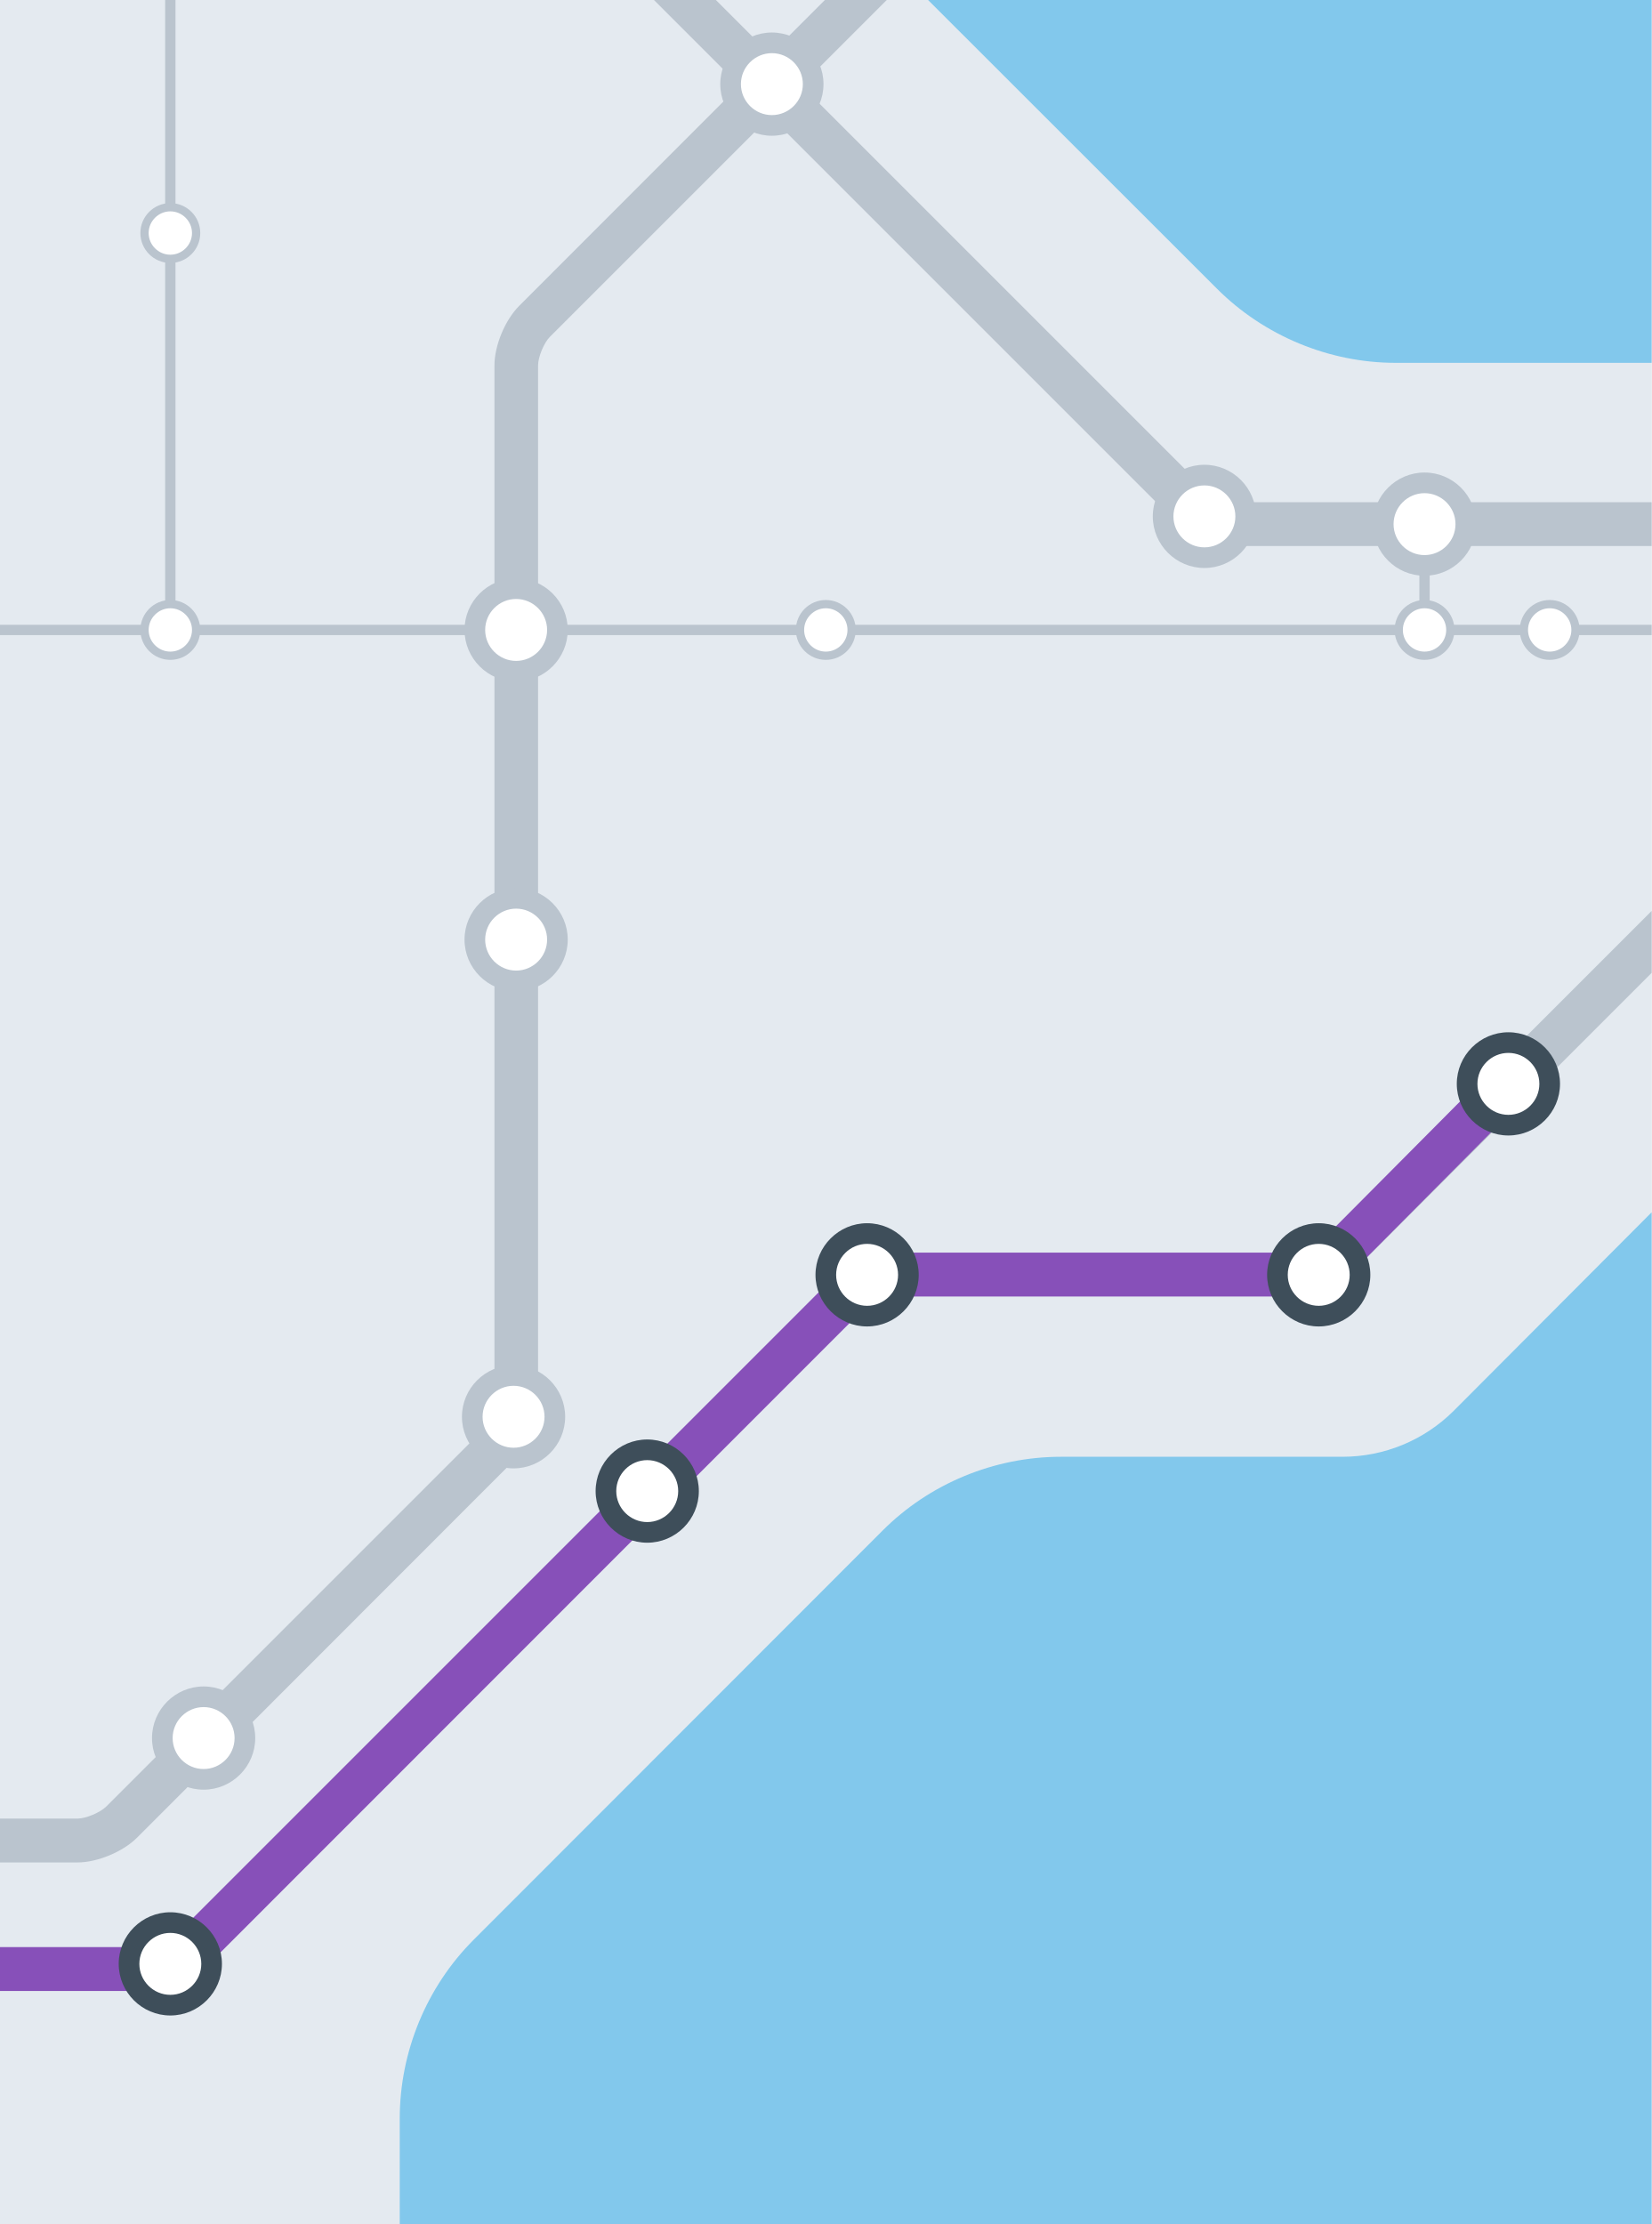
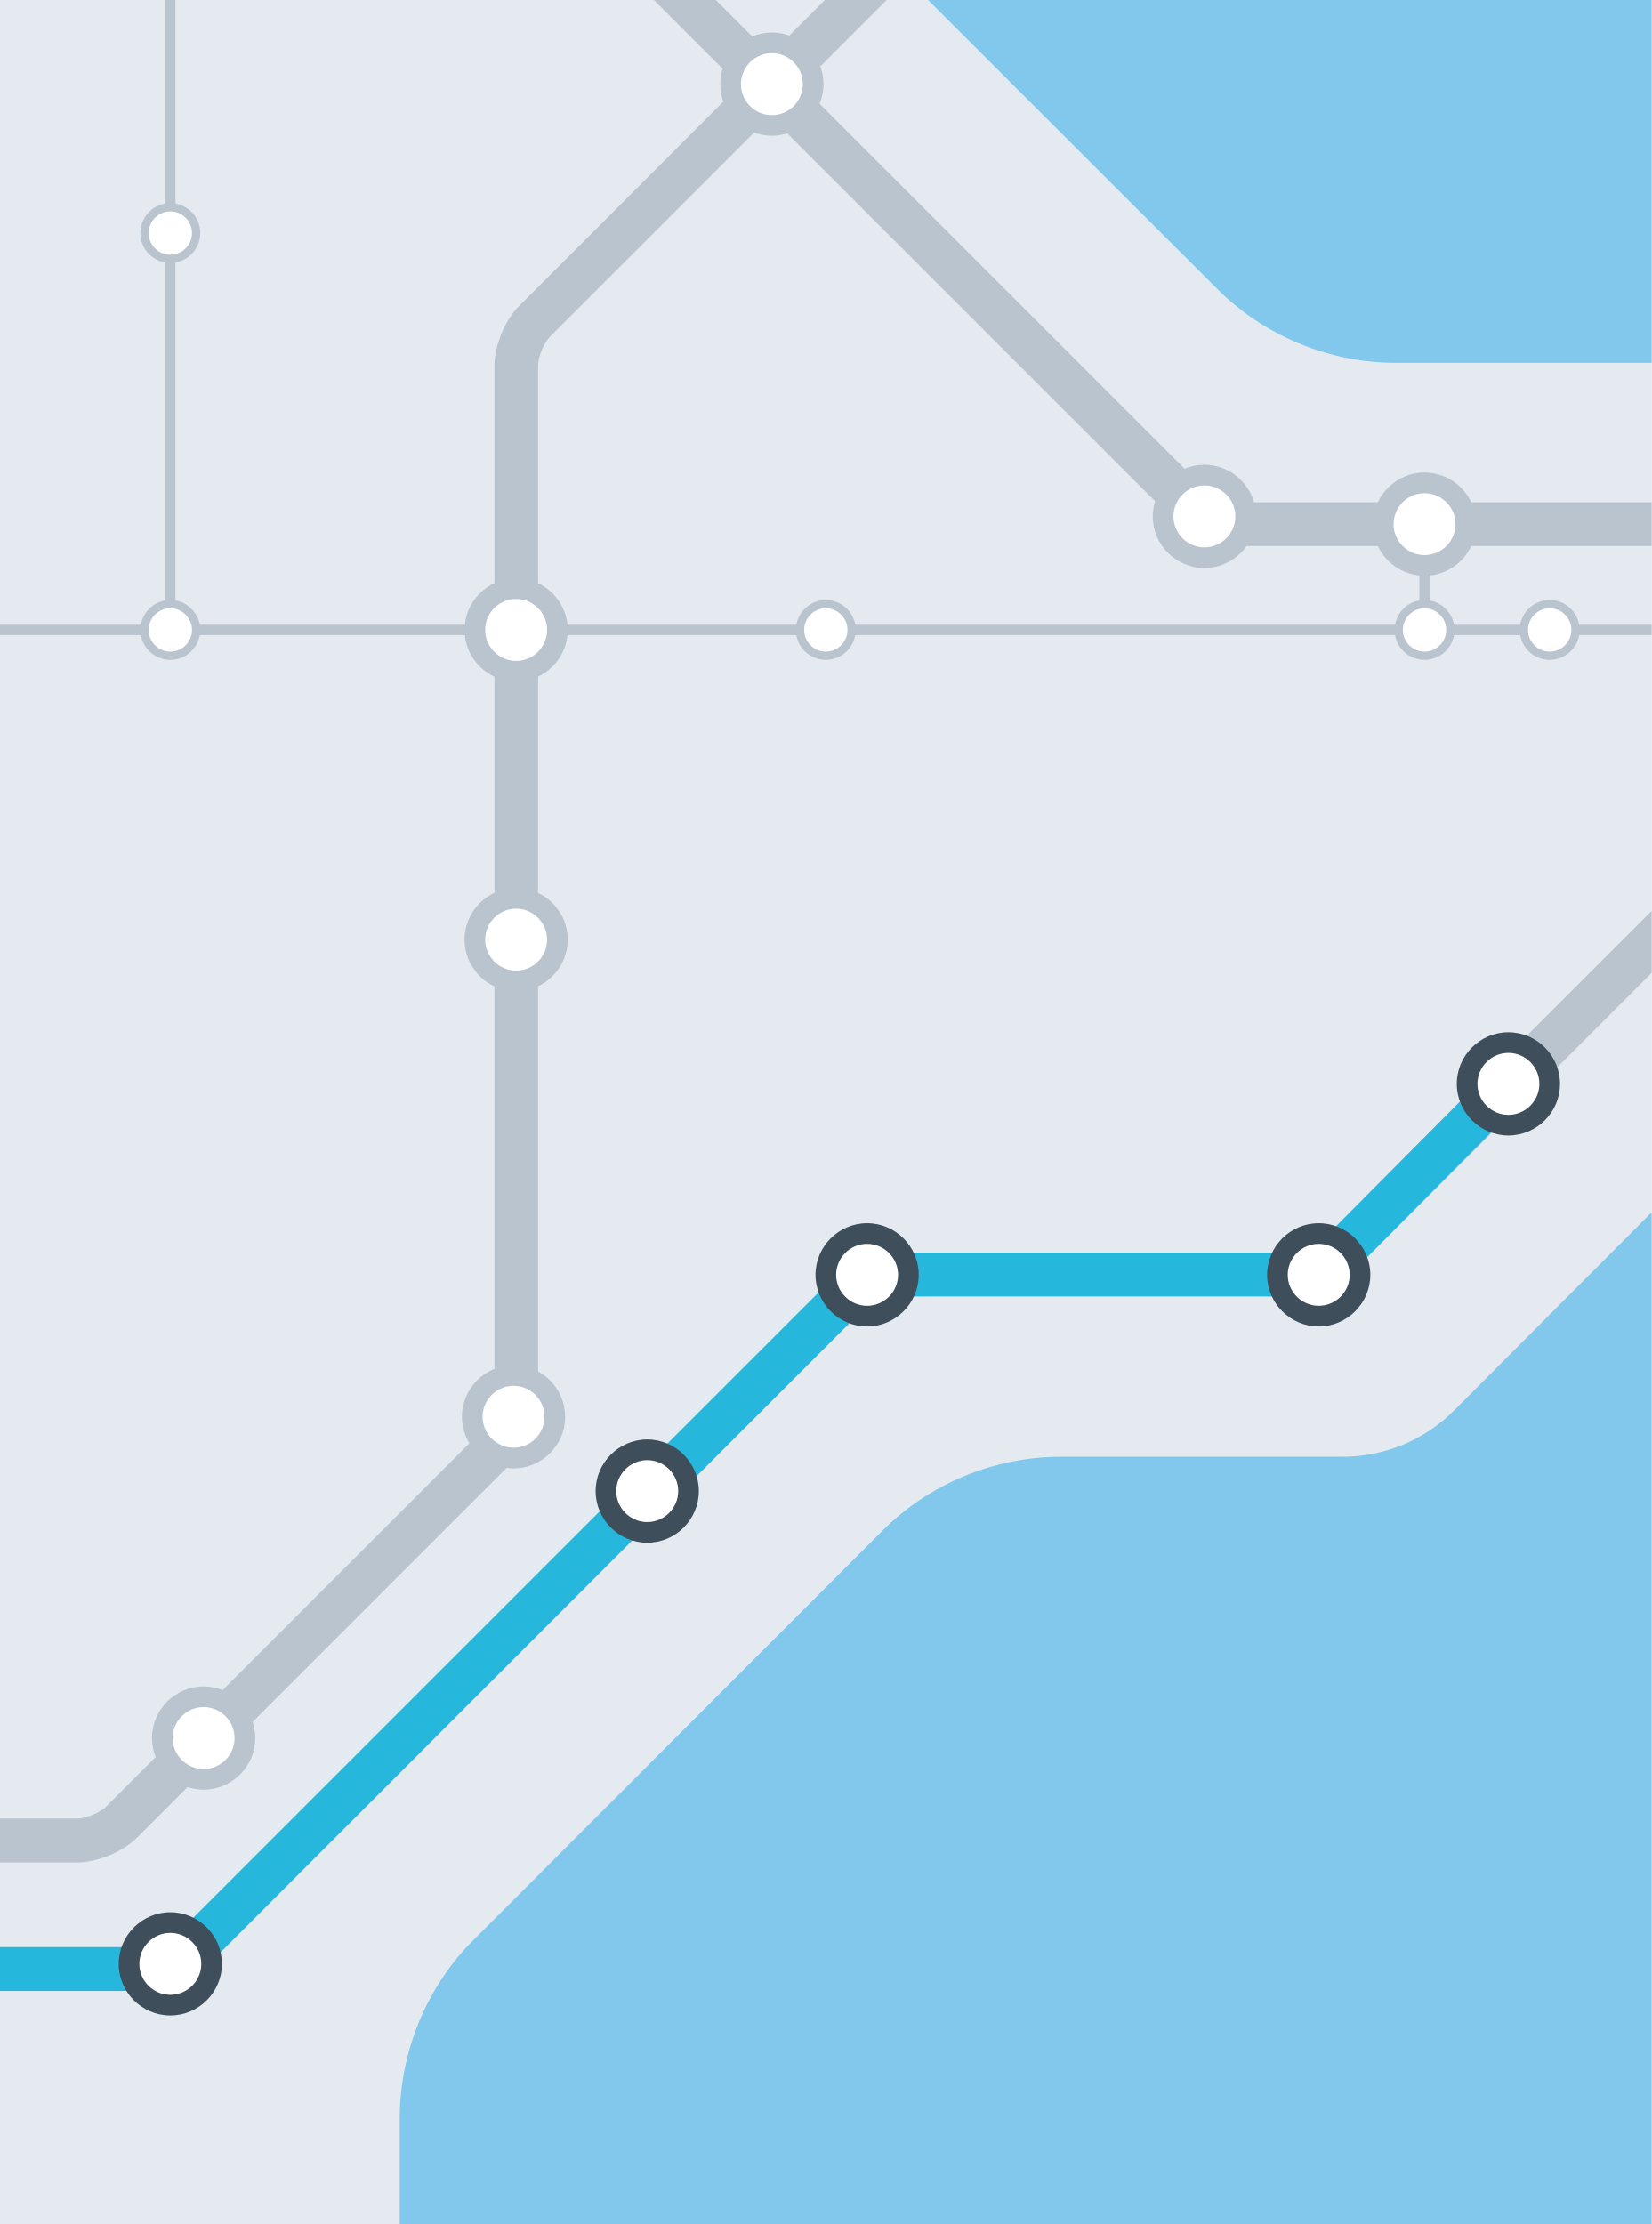
<svg xmlns="http://www.w3.org/2000/svg" xmlns:xlink="http://www.w3.org/1999/xlink" version="1.1" id="Layer_1" x="0px" y="0px" viewBox="0 0 640 861.8" enable-background="new 0 0 640 861.8" xml:space="preserve">
  <g>
    <defs>
      <rect id="SVGID_1_" width="640" height="861.8" />
    </defs>
    <clipPath id="SVGID_2_">
      <use xlink:href="#SVGID_1_" overflow="visible" />
    </clipPath>
    <g clip-path="url(#SVGID_2_)">
      <rect fill="#E4EAF0" width="640" height="861.8" />
    </g>
    <g clip-path="url(#SVGID_2_)">
      <path fill="#BAC4CE" d="M511,502.5c-2.2,0-4.4-0.8-6-2.5c-3.3-3.3-3.3-8.7,0-12l172.7-172.7c3.3-3.3,8.7-3.3,12,0    c3.3,3.3,3.3,8.7,0,12L517,500C515.4,501.7,513.2,502.5,511,502.5z" />
    </g>
    <g clip-path="url(#SVGID_2_)">
-       <path fill="#8750B9" d="M57,771.5H-83c-4.7,0-8.5-3.8-8.5-8.5s3.8-8.5,8.5-8.5H57c3.3,0,8.7-2.3,11.1-4.6l254.9-254.9    c5.5-5.5,15.4-9.6,23.1-9.6h155c3.3,0,8.7-2.3,11-4.6l66.5-66.9c3.3-3.3,8.7-3.3,12,0c3.3,3.3,3.3,8.7,0,12l-66.5,66.9    c-5.4,5.5-15.4,9.6-23.1,9.6H346c-3.3,0-8.7,2.3-11.1,4.6L80.1,761.9C74.6,767.4,64.7,771.5,57,771.5z" />
+       <path fill="#25b8dc" d="M57,771.5H-83c-4.7,0-8.5-3.8-8.5-8.5s3.8-8.5,8.5-8.5H57c3.3,0,8.7-2.3,11.1-4.6l254.9-254.9    c5.5-5.5,15.4-9.6,23.1-9.6h155c3.3,0,8.7-2.3,11-4.6l66.5-66.9c3.3-3.3,8.7-3.3,12,0c3.3,3.3,3.3,8.7,0,12l-66.5,66.9    c-5.4,5.5-15.4,9.6-23.1,9.6H346c-3.3,0-8.7,2.3-11.1,4.6L80.1,761.9C74.6,767.4,64.7,771.5,57,771.5z" />
    </g>
    <g clip-path="url(#SVGID_2_)">
      <circle fill="#FFFFFF" cx="250.8" cy="577.8" r="16" />
      <path fill="#3E4E5A" d="M250.8,597.8c-11,0-20-9-20-20c0-11,9-20,20-20s20,9,20,20C270.8,588.8,261.8,597.8,250.8,597.8z     M250.8,565.8c-6.6,0-12,5.4-12,12s5.4,12,12,12s12-5.4,12-12S257.4,565.8,250.8,565.8z" />
    </g>
    <g clip-path="url(#SVGID_2_)">
      <circle fill="#FFFFFF" cx="336" cy="494" r="16" />
      <path fill="#3E4E5A" d="M336,514c-11,0-20-9-20-20s9-20,20-20s20,9,20,20S347,514,336,514z M336,482c-6.6,0-12,5.4-12,12    s5.4,12,12,12s12-5.4,12-12S342.6,482,336,482z" />
    </g>
    <g clip-path="url(#SVGID_2_)">
      <circle fill="#FFFFFF" cx="66" cy="761" r="16" />
      <path fill="#3E4E5A" d="M66,781c-11,0-20-9-20-20s9-20,20-20s20,9,20,20S77,781,66,781z M66,749c-6.6,0-12,5.4-12,12s5.4,12,12,12    s12-5.4,12-12S72.6,749,66,749z" />
    </g>
    <g clip-path="url(#SVGID_2_)">
      <circle fill="#FFFFFF" cx="511" cy="494" r="16" />
      <path fill="#3E4E5A" d="M511,514c-11,0-20-9-20-20s9-20,20-20s20,9,20,20S522,514,511,514z M511,482c-6.6,0-12,5.4-12,12    s5.4,12,12,12s12-5.4,12-12S517.6,482,511,482z" />
    </g>
    <g clip-path="url(#SVGID_2_)">
      <circle fill="#FFFFFF" cx="584.5" cy="420" r="16" />
      <path fill="#3E4E5A" d="M584.5,440c-11,0-20-9-20-20s9-20,20-20s20,9,20,20S595.5,440,584.5,440z M584.5,408c-6.6,0-12,5.4-12,12    s5.4,12,12,12s12-5.4,12-12S591.1,408,584.5,408z" />
    </g>
    <g clip-path="url(#SVGID_2_)">
      <path fill="#BAC4CE" d="M30,721.7h-74.4c-4.7,0-8.5-3.8-8.5-8.5s3.8-8.5,8.5-8.5H30c3.3,0,8.7-2.3,11.1-4.6L187,554.2    c2.3-2.3,4.6-7.8,4.6-11.1V141.6c0-7.7,4.1-17.6,9.6-23.1L387.5-67.9c3.3-3.3,8.7-3.3,12,0c3.3,3.3,3.3,8.7,0,12L213.1,130.5    c-2.3,2.3-4.6,7.8-4.6,11.1v401.5c0,7.7-4.1,17.6-9.6,23.1L53.1,712.1C47.6,717.6,37.7,721.7,30,721.7z" />
    </g>
    <g clip-path="url(#SVGID_2_)">
      <path fill="#BAC4CE" d="M697.1,211.6H465L243.5-9.9c-3.3-3.3-3.3-8.7,0-12c3.3-3.3,8.7-3.3,12,0L472,194.6h225.1    c4.7,0,8.5,3.8,8.5,8.5S701.8,211.6,697.1,211.6z" />
    </g>
    <g clip-path="url(#SVGID_2_)">
      <circle fill="#FFFFFF" cx="466.7" cy="200.1" r="16" />
      <path fill="#BAC4CE" d="M466.7,220.1c-11,0-20-9-20-20s9-20,20-20s20,9,20,20S477.7,220.1,466.7,220.1z M466.7,188.1    c-6.6,0-12,5.4-12,12s5.4,12,12,12s12-5.4,12-12S473.3,188.1,466.7,188.1z" />
    </g>
    <g clip-path="url(#SVGID_2_)">
      <circle fill="#FFFFFF" cx="299.1" cy="32.6" r="16" />
      <path fill="#BAC4CE" d="M299.1,52.6c-11,0-20-9-20-20s9-20,20-20s20,9,20,20S310.1,52.6,299.1,52.6z M299.1,20.6    c-6.6,0-12,5.4-12,12s5.4,12,12,12s12-5.4,12-12S305.7,20.6,299.1,20.6z" />
    </g>
    <g clip-path="url(#SVGID_2_)">
      <circle fill="#FFFFFF" cx="199" cy="549" r="16" />
      <path fill="#BAC4CE" d="M199,569c-11,0-20-9-20-20s9-20,20-20s20,9,20,20S210,569,199,569z M199,537c-6.6,0-12,5.4-12,12    s5.4,12,12,12s12-5.4,12-12S205.6,537,199,537z" />
    </g>
    <g clip-path="url(#SVGID_2_)">
      <circle fill="#FFFFFF" cx="78.9" cy="673.5" r="16" />
      <path fill="#BAC4CE" d="M78.9,693.5c-11,0-20-9-20-20s9-20,20-20s20,9,20,20S89.9,693.5,78.9,693.5z M78.9,661.5    c-6.6,0-12,5.4-12,12s5.4,12,12,12s12-5.4,12-12S85.5,661.5,78.9,661.5z" />
    </g>
    <g clip-path="url(#SVGID_2_)">
      <line fill="#FFFFFF" x1="667" y1="244.1" x2="-30.8" y2="244.1" />
      <rect x="-30.8" y="242.1" fill="#BAC4CE" width="697.8" height="4" />
    </g>
    <g clip-path="url(#SVGID_2_)">
      <circle fill="#FFFFFF" cx="200" cy="244.1" r="16" />
      <path fill="#BAC4CE" d="M200,264.1c-11,0-20-9-20-20s9-20,20-20s20,9,20,20S211,264.1,200,264.1z M200,232.1c-6.6,0-12,5.4-12,12    s5.4,12,12,12s12-5.4,12-12S206.6,232.1,200,232.1z" />
    </g>
    <g clip-path="url(#SVGID_2_)">
      <line fill="#FFFFFF" x1="66" y1="-15.9" x2="66" y2="244.1" />
      <rect x="64" y="-15.9" fill="#BAC4CE" width="4" height="260" />
    </g>
    <g clip-path="url(#SVGID_2_)">
      <circle fill="#FFFFFF" cx="66" cy="244.1" r="10" />
      <path fill="#BAC4CE" d="M66,255.7c-6.4,0-11.6-5.2-11.6-11.6s5.2-11.6,11.6-11.6s11.6,5.2,11.6,11.6S72.4,255.7,66,255.7z     M66,235.7c-4.6,0-8.4,3.8-8.4,8.4s3.8,8.4,8.4,8.4s8.4-3.8,8.4-8.4S70.6,235.7,66,235.7z" />
    </g>
    <g clip-path="url(#SVGID_2_)">
      <circle fill="#FFFFFF" cx="66" cy="90.3" r="10" />
      <path fill="#BAC4CE" d="M66,101.9c-6.4,0-11.6-5.2-11.6-11.6S59.6,78.7,66,78.7s11.6,5.2,11.6,11.6S72.4,101.9,66,101.9z M66,81.9    c-4.6,0-8.4,3.8-8.4,8.4s3.8,8.4,8.4,8.4s8.4-3.8,8.4-8.4S70.6,81.9,66,81.9z" />
    </g>
    <g clip-path="url(#SVGID_2_)">
      <circle fill="#FFFFFF" cx="320" cy="244.1" r="10" />
      <path fill="#BAC4CE" d="M320,255.7c-6.4,0-11.6-5.2-11.6-11.6s5.2-11.6,11.6-11.6s11.6,5.2,11.6,11.6S326.4,255.7,320,255.7z     M320,235.7c-4.6,0-8.4,3.8-8.4,8.4s3.8,8.4,8.4,8.4s8.4-3.8,8.4-8.4S324.6,235.7,320,235.7z" />
    </g>
    <g clip-path="url(#SVGID_2_)">
      <circle fill="#FFFFFF" cx="600.5" cy="244.1" r="10" />
      <path fill="#BAC4CE" d="M600.5,255.7c-6.4,0-11.6-5.2-11.6-11.6s5.2-11.6,11.6-11.6s11.6,5.2,11.6,11.6S606.9,255.7,600.5,255.7z     M600.5,235.7c-4.6,0-8.4,3.8-8.4,8.4s3.8,8.4,8.4,8.4s8.4-3.8,8.4-8.4S605.1,235.7,600.5,235.7z" />
    </g>
    <g clip-path="url(#SVGID_2_)">
      <line fill="#FFFFFF" x1="552" y1="244.1" x2="552" y2="203.1" />
      <rect x="550" y="203.1" fill="#BAC4CE" width="4" height="41" />
    </g>
    <g clip-path="url(#SVGID_2_)">
      <circle fill="#FFFFFF" cx="552" cy="203.1" r="16" />
      <path fill="#BAC4CE" d="M552,223.1c-11,0-20-9-20-20s9-20,20-20s20,9,20,20S563,223.1,552,223.1z M552,191.1c-6.6,0-12,5.4-12,12    s5.4,12,12,12s12-5.4,12-12S558.6,191.1,552,191.1z" />
    </g>
    <g clip-path="url(#SVGID_2_)">
      <circle fill="#FFFFFF" cx="200" cy="364.1" r="16" />
      <path fill="#BAC4CE" d="M200,384.1c-11,0-20-9-20-20s9-20,20-20s20,9,20,20S211,384.1,200,384.1z M200,352.1c-6.6,0-12,5.4-12,12    s5.4,12,12,12s12-5.4,12-12S206.6,352.1,200,352.1z" />
    </g>
    <path clip-path="url(#SVGID_2_)" fill="#82C8EC" d="M932.3,673.5H699.5l135.6-136c36.3-36.4,36.2-95.3-0.2-131.5   c-36.4-36.3-95.3-36.2-131.5,0.2l-140,140.4c-11.5,11.5-27,17.9-43.2,17.9H411.1c-25.8,0-51,10.4-69.2,28.7L183.5,751.7   c-18.2,18.2-28.6,43.4-28.6,69.2v104.6c0,51.3,41.1,93.7,92.3,94.1c47.3,0.3,86.5-34.7,92.8-80.2h592.3V673.5z" />
    <g clip-path="url(#SVGID_2_)">
      <path fill="#82C8EC" d="M749.5,140.6H540.8c-25.8,0-51-10.5-69.2-28.7L321.2-38.4H204.6c-25.8,0-51-10.4-69.2-28.7l-86.2-86.2    c-36.3-36.3-36.3-95.2,0-131.5c36.3-36.3,95.2-36.3,131.5,0l60.4,60.4h116.6c25.8,0,51,10.5,69.2,28.7L577.3-45.4h172.2    c51.4,0,93,41.6,93,93S800.8,140.6,749.5,140.6z" />
    </g>
    <g clip-path="url(#SVGID_2_)">
      <circle fill="#FFFFFF" cx="552" cy="244.1" r="10" />
      <path fill="#BAC4CE" d="M552,255.7c-6.4,0-11.6-5.2-11.6-11.6s5.2-11.6,11.6-11.6s11.6,5.2,11.6,11.6S558.4,255.7,552,255.7z     M552,235.7c-4.6,0-8.4,3.8-8.4,8.4s3.8,8.4,8.4,8.4s8.4-3.8,8.4-8.4S556.6,235.7,552,235.7z" />
    </g>
  </g>
</svg>
